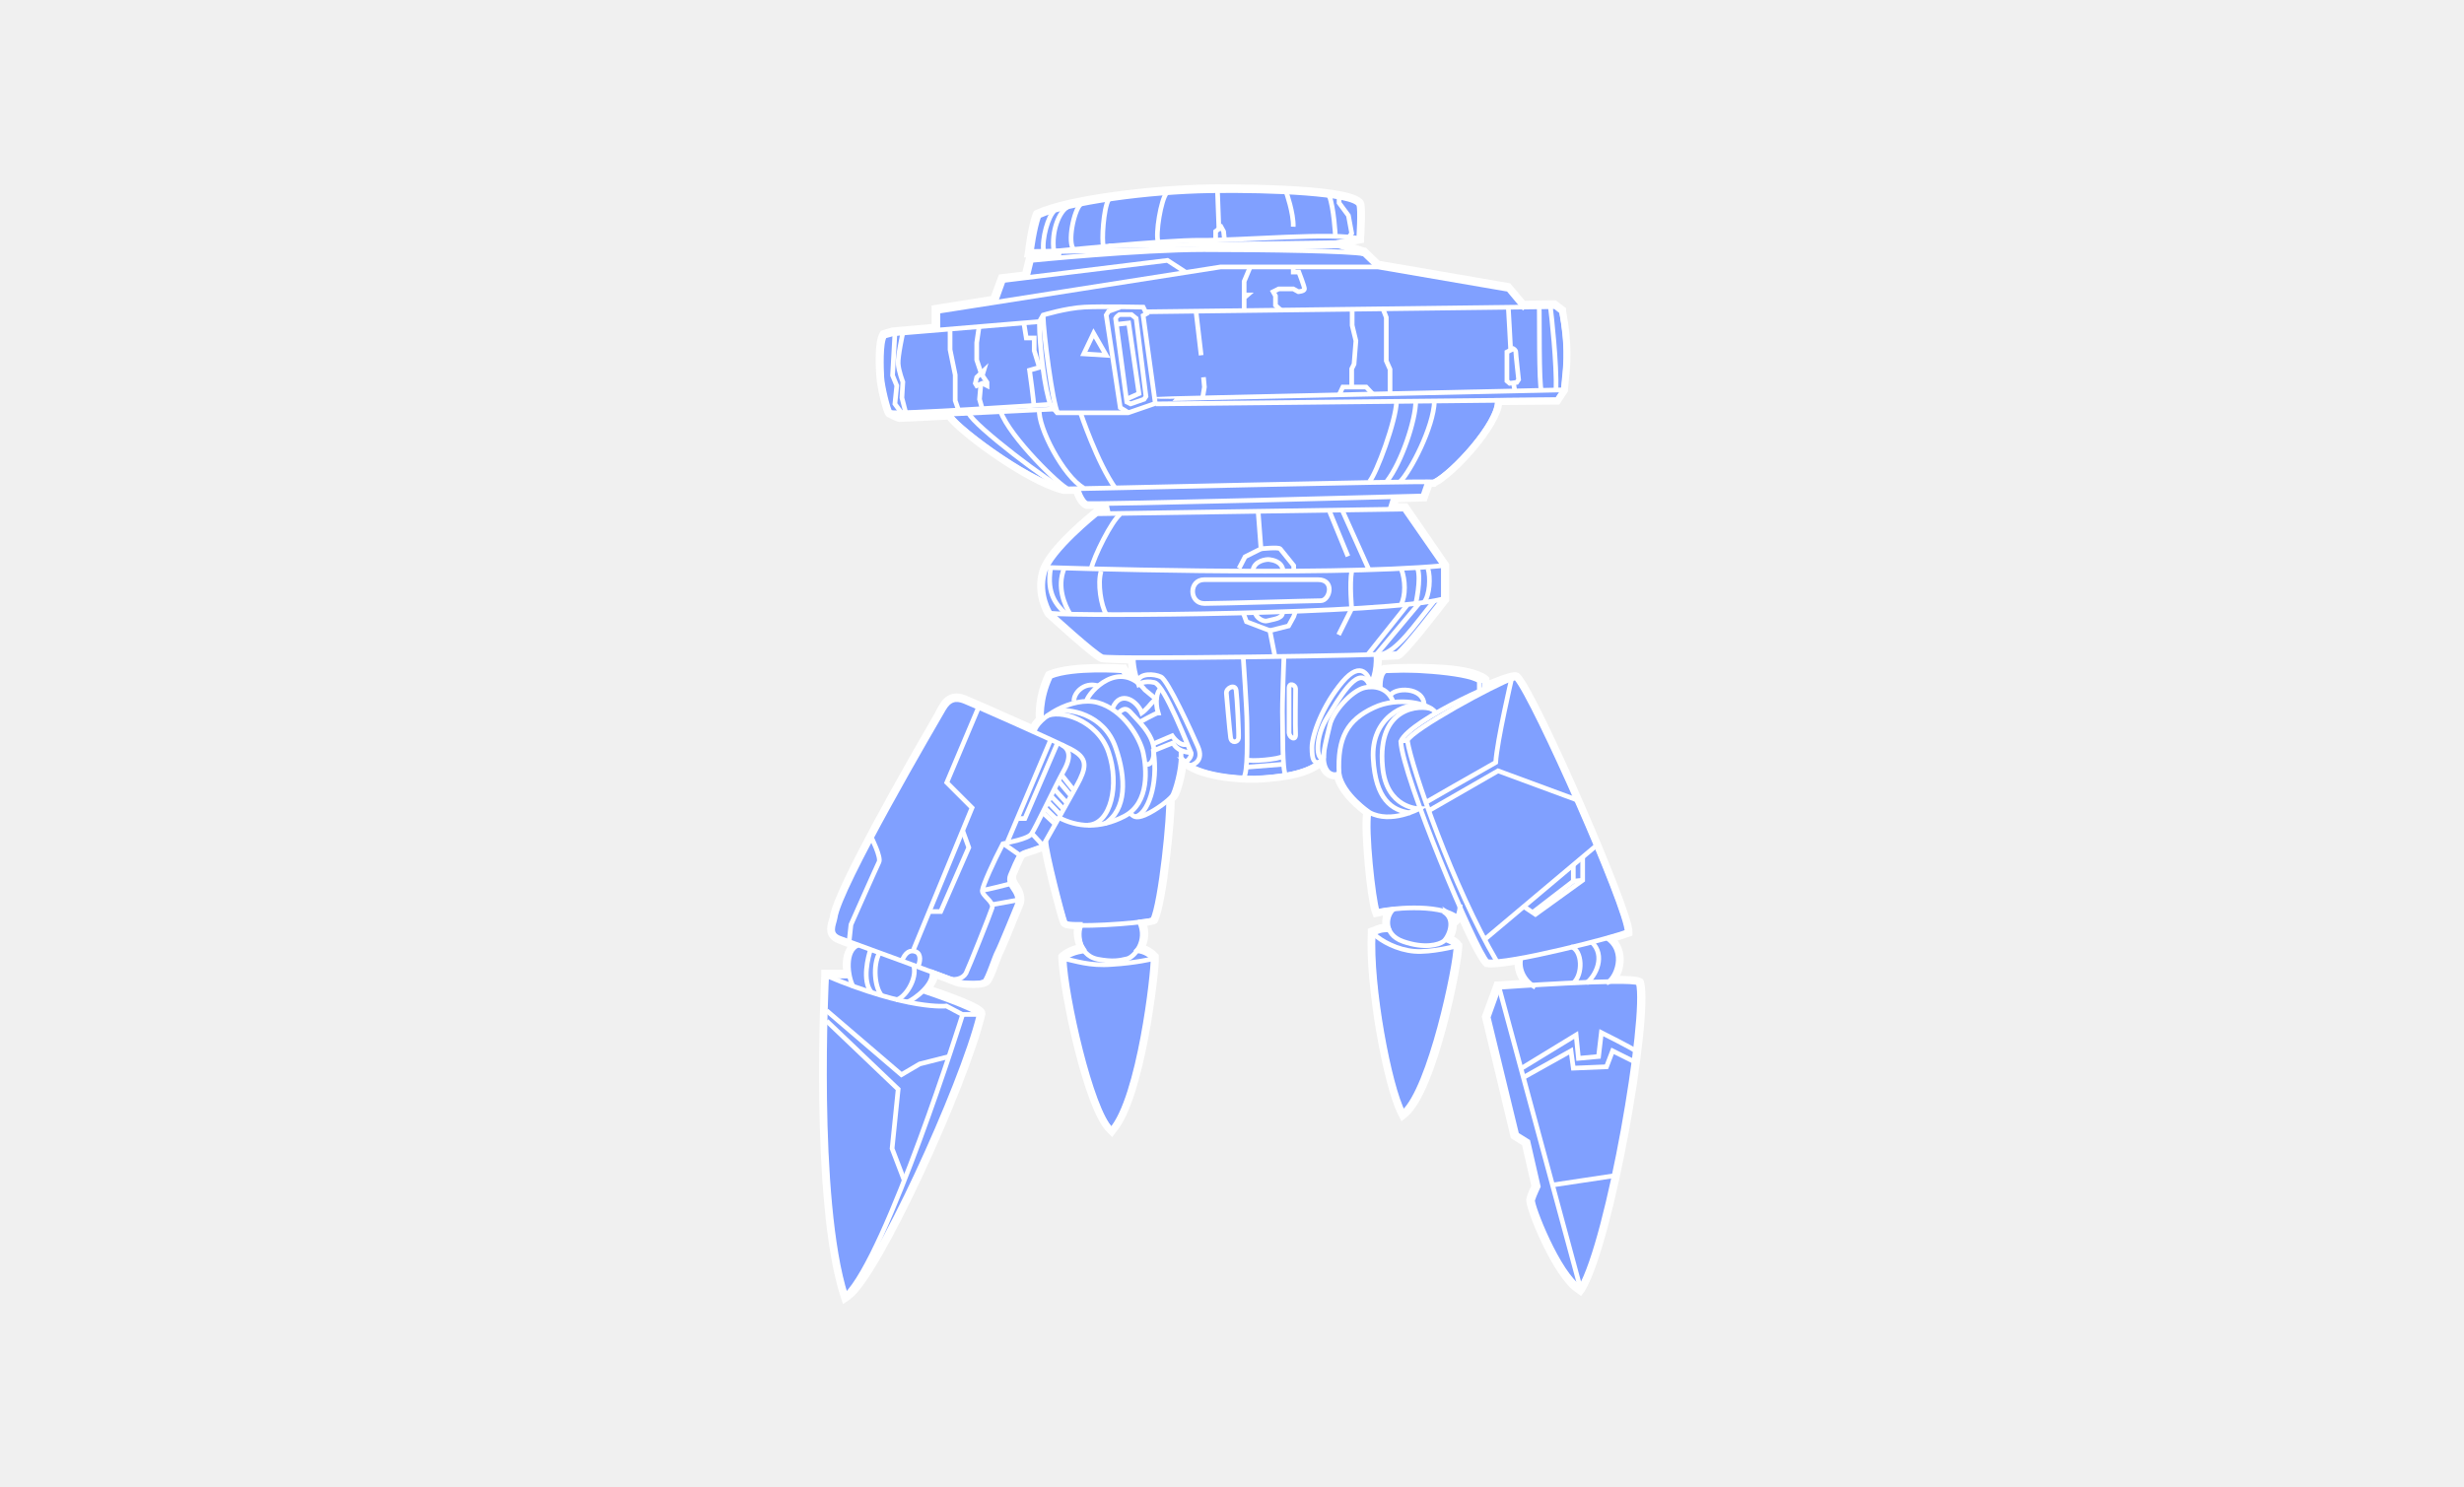
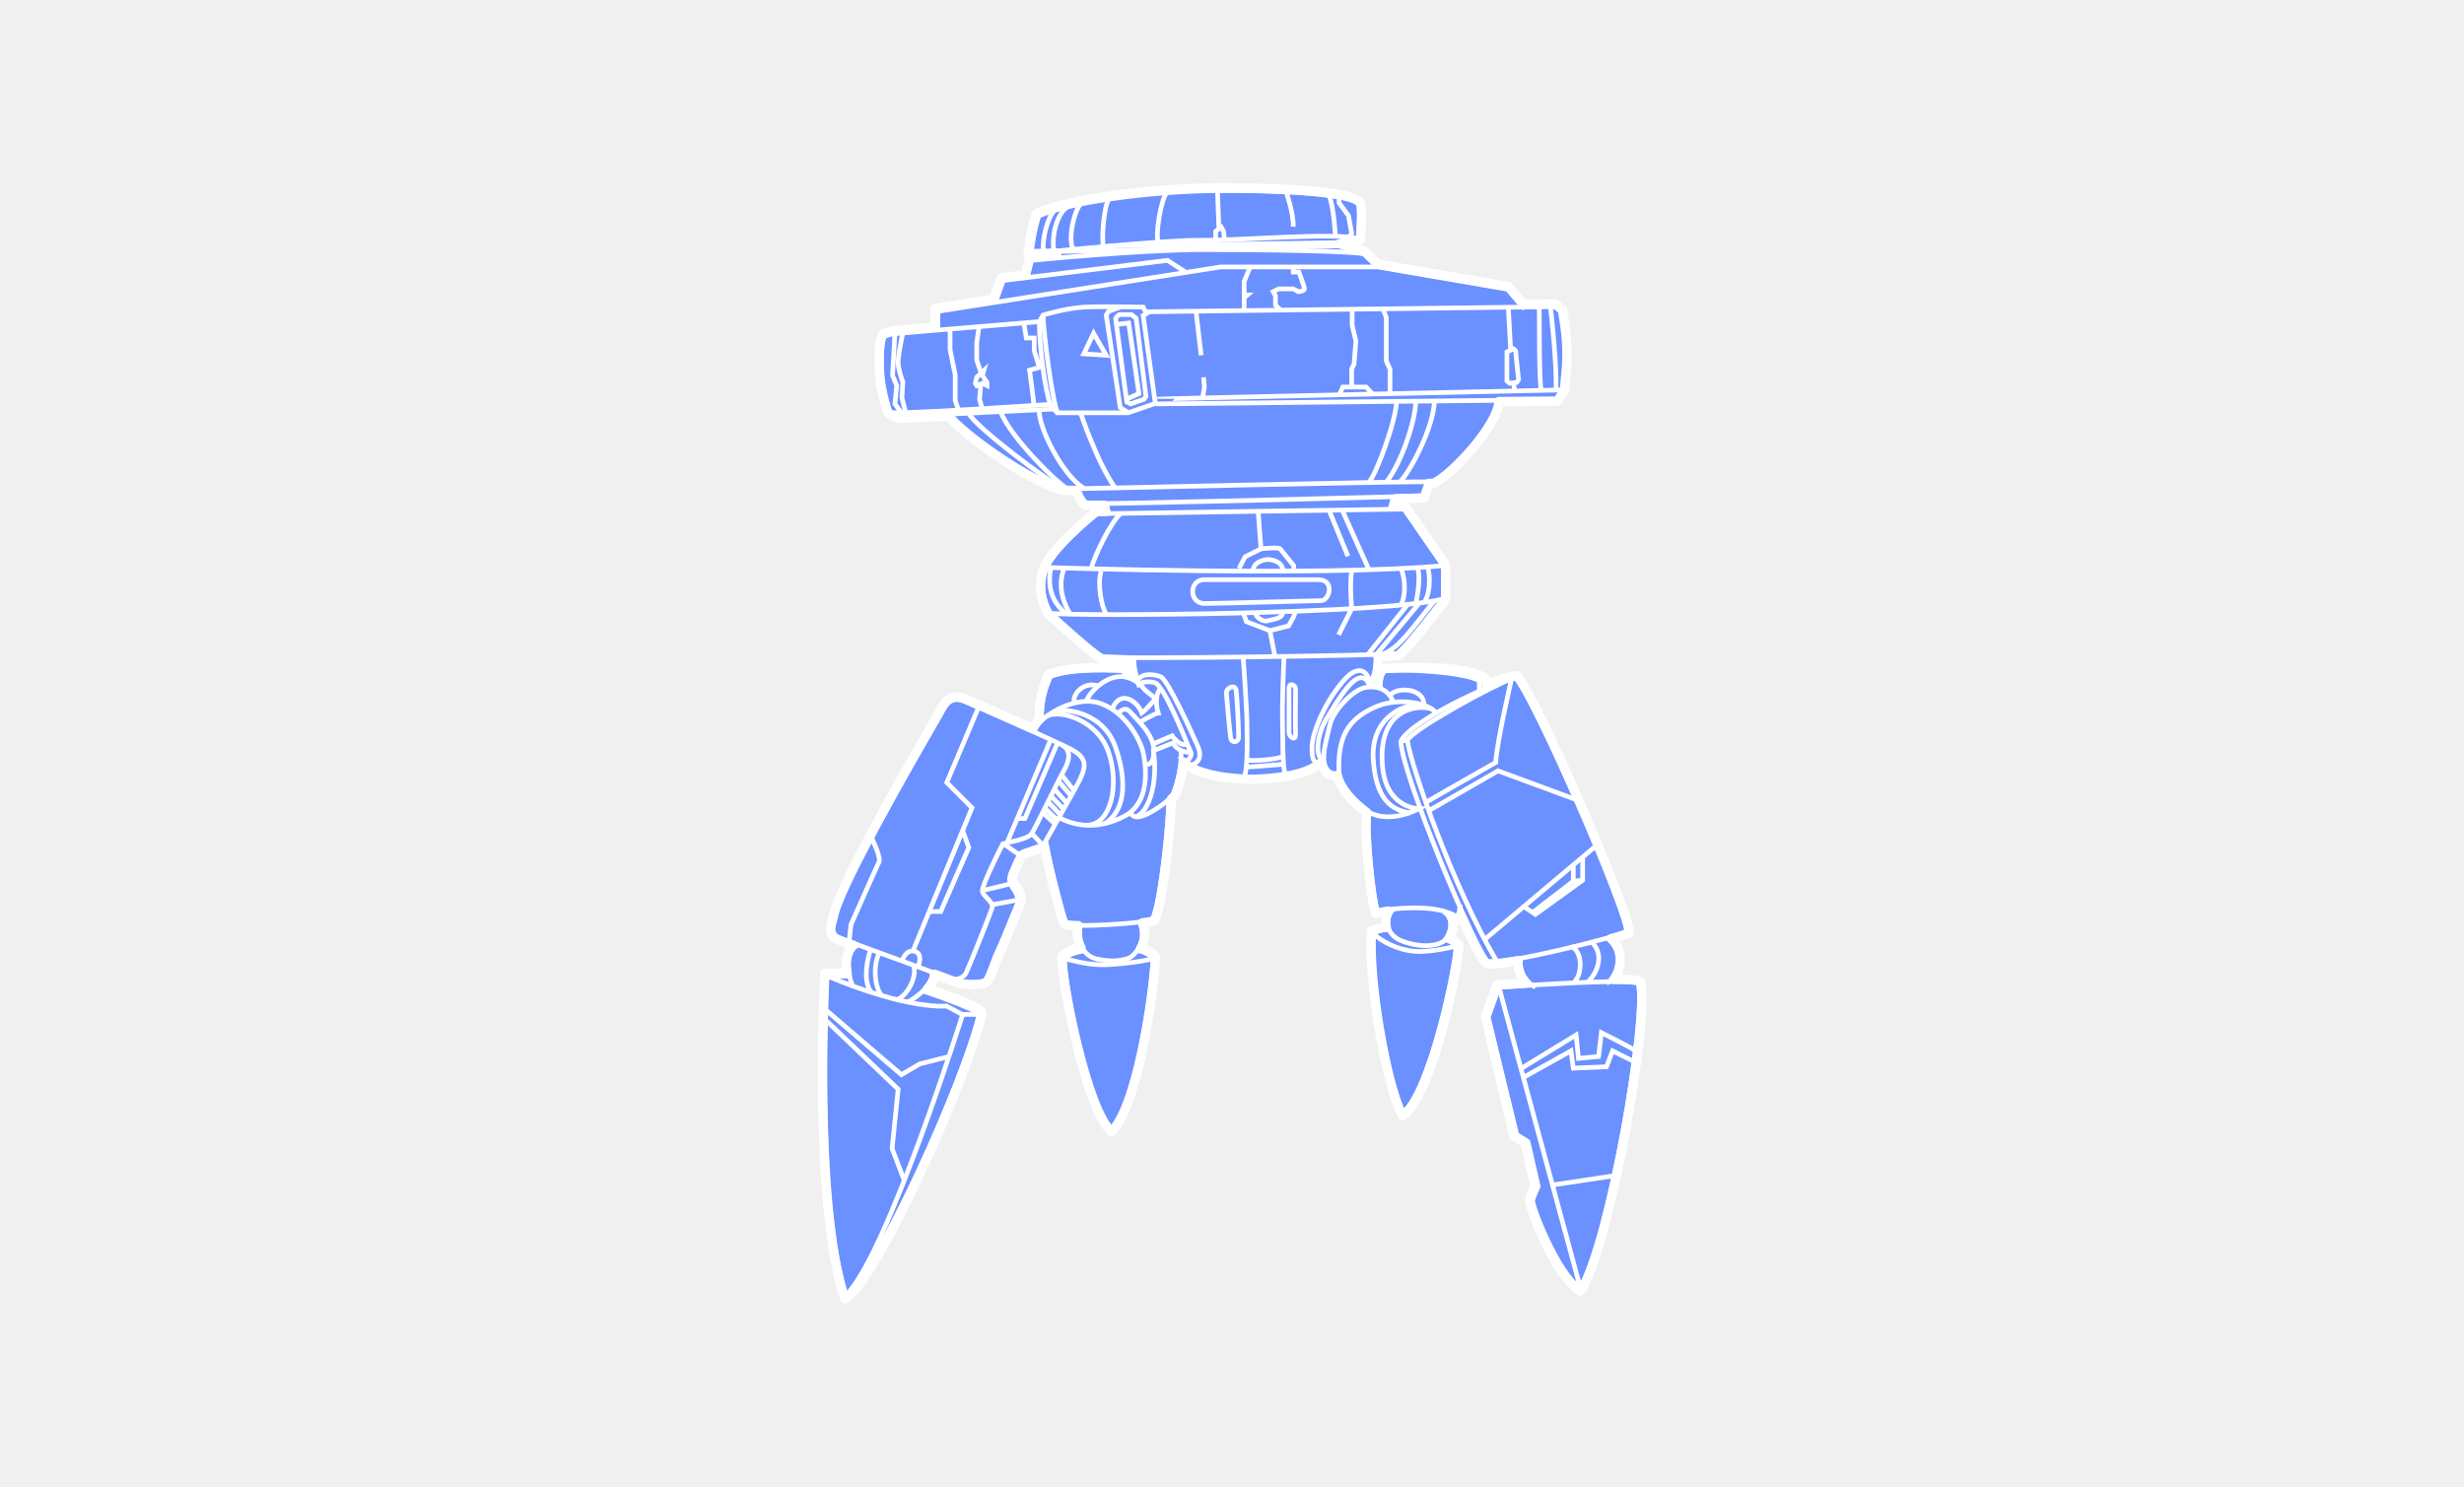
<svg id="bp-883" viewBox="0 0 527 318">
  <style type="text/css">
- 		.st0{fill:#80a0ff;stroke:#fff;stroke-width:1.5;stroke-miterlimit:10;}
+ 		.st0{fill:#6b90ff;stroke:#fff;stroke-width:2;stroke-miterlimit:10;stroke-linejoin:round;}
		.st1{fill:none;stroke:#fff;stroke-miterlimit:10;}
</style>
  <g>
    <path class="st0" d="M350.9,210.2l-0.1-0.2l-0.2-0.1c-0.5-0.3-2.6-0.4-5.4-0.4c0.7-1,1.2-2.3,1.3-3.6c0.2-2-0.5-3.8-1.9-5.1   c1.9-0.5,3.2-1,3.5-1.1l0.3-0.1v-0.3c0-4.6-19.8-50-23.8-54.5v0c-0.2-0.3-0.6-0.3-1-0.2c-0.9,0.1-3.1,0.9-5.7,2   c0-0.4,0-0.9-0.1-1.2l0-0.1l-0.1-0.1c-3.2-2.5-12.8-2.5-18-2.4c-1.6,0-2.8,0.1-3.5,0.2L296,143c-1,0.6-1.3,2.1-1.3,3.5   c-0.4-0.1-0.8-0.1-1.1-0.2c0.6-1,1.3-3.2,1.2-5.8c2.4-0.1,4-0.2,4.2-0.2c1.3-0.5,8.1-9.3,10.1-11.9l0.1-0.1v-7.4l-8.6-12.5l-2.6,0   l0.5-1.7c2.5-0.1,4.4-0.1,5.8-0.2l0.3,0l1.1-3.1c0.4,0,0.8,0,0.9,0l0.1,0l0.1-0.1c4-2,13.5-12.3,13.8-17.4l12.5-0.1l1.5-2.3l0-0.1   c0.1-0.7,0.1-1.5,0.2-2.2c0.4-3.7,0.7-7.5-0.6-14.7l0-0.2l-1.7-1.3l-0.2,0c-0.1,0-2.6,0-6.5,0.1l-3.2-3.8l-27.9-4.8l-2.9-2.8   l-0.1,0l-5-1.6l4.3-0.8l0-0.4c0.1-1.5,0.4-6.5,0-7.4c-1.8-3.7-31.9-3.3-32.2-3.3c-12.5,0.2-30.1,2.3-36.9,5.4l-0.2,0.1l-0.1,0.2   c-1,2.7-1.6,7.6-1.6,7.8l-0.1,0.6l6-0.1l0,0.4c-3.3,0.3-5.4,0.5-5.4,0.5l-0.3,0l-0.9,3.7l-5.1,0.6l-1.7,4.6l-12.5,2v4l-9.1,0.8   l-2,0.6l-0.1,0.2c-1,1.6-0.8,6.9-0.6,9.1c0.1,1.8,1.3,7.1,1.9,7.8c0,0,0.1,0.1,0.2,0.1l0,0c1.7,0.9,2,0.9,2.1,0.9   c0.1,0,4.8-0.2,10.6-0.5c1.9,3,16.8,14.1,24.5,15.9l0.1,0c0.3,0,1.2,0,2.6,0c0.3,0.9,1.1,2.9,2.2,3.2c0.1,0,0.7,0,1.8,0   c0.6,0,1.2,0,2,0l0.3,1.3l-2,0l-0.1,0.1c-0.4,0.3-10.1,8-11.4,12.8c-1.4,4.9,1.1,8.8,1.2,9l0.1,0.1c1,0.9,9.6,8.8,11.3,9.5   c0.4,0.1,2.9,0.2,6.4,0.3c0,1.3,0.3,2.7,0.6,3.7c-0.5-0.3-1-0.5-1.4-0.6c-0.2-0.6-0.7-1.2-0.7-1.2l-0.1-0.2l-0.2,0   c-0.4,0-10.7-0.7-15.7,1.3l-0.2,0.1l-0.1,0.2c-2.1,4.4-2,8.4-1.9,9.4c-0.7,0.7-1.2,1.4-1.4,2c-6.2-2.8-13.3-5.9-14.5-6.4   c-2.2-0.9-3.8-0.3-5,1.9c-0.1,0.2-0.4,0.7-0.8,1.5c-14.2,24.5-21.9,39.5-22.4,43.4c-0.1,0.2-0.1,0.5-0.2,0.7   c-0.4,1.3-0.9,3.2,1.5,4.1c0.4,0.2,1.5,0.6,3,1.1c-0.5,0.4-0.8,1-1.1,1.7c-0.5,1.3-0.5,2.9-0.2,4.3h-4.8l0,0.5   c0,0.5-2.5,48,4.1,68.5l0.2,0.6l0.6-0.4c0,0,0,0,0.1-0.1l0,0c0,0,0,0,0,0c6.2-4.3,25-45.2,28.6-60.4l0-0.1c0-0.4,0-1.4-11.6-5.3   c0.8-1,1.5-2,1.5-3.1c2.5,0.9,4.2,1.6,4.5,1.7c0.6,0.3,2.2,0.5,3.8,0.5c1.3,0,2.5-0.2,2.9-0.6c0.5-0.5,1.1-2,1.9-4.2   c0.4-1,0.7-1.9,0.9-2.2c0.4-0.8,2.2-5.1,3.3-7.9c0.5-1.2,0.9-2.1,1-2.4c0.4-1,0-2.5-0.7-3.5c-0.6-0.9-1.2-1.8-0.8-2.8   c0.9-2.2,1.6-3.7,1.9-4.1c0.2-0.2,1.4-0.6,2.1-0.8c1.5-0.5,2.3-0.8,2.7-1.1c0.7,4.2,3.4,14.7,4.1,16.4l0.1,0.1l0.1,0.1   c0.3,0.3,1.4,0.4,2.9,0.4c-0.3,1-0.3,2.4,0.2,3.8c0.1,0.3,0.2,0.6,0.4,0.9c-1.7,0.3-2.9,0.9-3.9,1.7l-0.2,0.2l0,0.2   c0.3,7.7,5.6,32.5,10.3,36.9l0.4,0.4l0.3-0.4c6-7,9.1-33.9,9-36.9l0-0.2l-0.1-0.1c-1-1.1-2.2-1.6-3-1.7c0.1-0.1,0.1-0.2,0.2-0.3   c0.6-1.2,1-3,0.2-5.1c1.1-0.1,1.9-0.3,2.3-0.4l0.2-0.1l0.1-0.2c1.8-3.8,3.6-22.2,3.5-25.7c0.3-0.3,0.5-0.5,0.7-0.7   c0.6-0.8,1.6-4.4,1.9-7.3c3,3.1,11.8,3.8,15.5,3.7c7.1-0.3,11.7-1.5,14.1-3.7c0.2,1.3,0.8,2.3,1.7,2.7c0.5,0.3,1.1,0.3,1.6,0.2   c1,3.9,5.1,7,6.3,7.9c-0.6,4.2,0.9,18.5,1.8,21.1l0.2,0.5l0.5-0.1c0.5-0.1,1.2-0.3,2.2-0.4c-0.5,0.8-0.7,1.9-0.6,2.9   c0,0.1,0,0.3,0.1,0.5c-1.2,0.1-1.7,0.3-2.4,0.6l-0.8,0.3l0,0.3c-0.6,11.1,3.3,32.5,6.4,38.6l0.3,0.6l0.5-0.4   c6.2-5.3,11.5-32.2,11.5-36v-0.1l-0.1-0.1c-0.4-0.7-1.3-1.1-1.9-1.4c0.5-0.8,0.9-2,0.8-3.1c0-0.6-0.2-1.1-0.4-1.5   c0.3,0.2,0.6,0.3,0.9,0.5l0.3,0.3l0.3-0.3c0.2-0.2,0.4-0.5,0.5-0.9c2.4,5.4,4.5,9.4,5.4,10.3l0.1,0.1l0.1,0c0.3,0.1,0.6,0.1,1,0.1   c1.3,0,3.3-0.3,5.7-0.7c-0.2,1.7,0.5,3.5,1.7,4.8c-2.6,0.2-4.8,0.3-5.9,0.4l-0.3,0l-2.5,6.8l6.1,25.5l2.4,1.5l2.1,9.2   c-0.2,0.5-0.9,1.9-1.1,2.8c-0.4,1.5,5.7,16.5,10.4,19.4l0.4,0.3l0.3-0.4C344.4,265.7,352.8,218,350.9,210.2z" />
  </g>
  <g>
    <path class="st1" d="M189.2,71.9c-0.9,1.4-0.7,6.9-0.6,8.8c0.1,1.9,1.3,6.9,1.8,7.5c0.4,0.6,34.2-1.7,34.2-1.7l1.5,1.8h15.2l5.8-2   l-2.6-18.8l0.7-0.4l-0.7-1.4c0,0-8.8-0.2-12.6,0c-3.9,0.2-8.8,1.7-8.8,1.7l-0.8,1.4L191,71.4L189.2,71.9z" />
    <path class="st1" d="M222.3,68.8c0,5.5,1.2,14.9,2.4,17.8" />
    <path class="st1" d="M223.1,67.4c0.1,4.2,2,18.6,3.1,20.9" />
    <polyline class="st1" points="239.6,65.7 237.1,66.6 236.6,67.4 239.6,87.2 241.4,88.3  " />
    <path class="st1" d="M238.6,68.1c0.1-0.3,0.8-0.8,0.8-0.8h2.6l1,0.8l2.1,16.7l-0.4,0.6l-2.9,1L241,86L238.6,68.1z" />
    <polyline class="st1" points="238.7,69.4 241.4,69.1 243.6,84.2 240.9,85.4  " />
    <path class="st1" d="M245.1,66.7c0.7,0,87.5-1.1,87.5-1.1l1.4,1.1c1.6,8.5,0.8,12.2,0.4,16.8l-1.3,2l-85.9,0.9" />
    <path class="st1" d="M247,85.4c0-0.1,87.3-2,87.3-2" />
    <path class="st1" d="M190.5,88.2c0,0,1.6,0.9,1.9,0.9c0.2,0,33.1-1.6,33.1-1.6" />
    <path class="st1" d="M331.6,65.7c0.2,1.3,1.4,12.4,1.2,17.8" />
    <path class="st1" d="M329.2,65.7c0.1,0.9-0.1,17,0.5,17.9" />
    <line class="st1" x1="324" y1="83.7" x2="323.7" y2="81.9" />
    <path class="st1" d="M323.1,74.9c0-0.4-0.5-9.1-0.5-9.1" />
    <path class="st1" d="M322.3,75.3l1.4-0.7c0,0,0.5,0.3,0.5,0.7c0,0.5,0.6,5.9,0.6,5.9l-0.4,0.6l-1.5,0.2l-0.6-0.5V75.3z" />
    <polyline class="st1" points="297.3,84.5 297.3,79 296.5,77.2 296.5,67.9 295.8,66.1  " />
    <polyline class="st1" points="289.2,66.2 289.2,69.6 290,72.9 289.6,77.9 289.1,78.9 289.1,82.8  " />
    <polyline class="st1" points="286.4,84.5 287.2,82.8 292.2,82.8 293.7,84.4  " />
    <line class="st1" x1="255.8" y1="66.6" x2="256.9" y2="76" />
    <polyline class="st1" points="257.2,85.2 257.6,82.8 257.4,80.7  " />
    <path class="st1" d="M221.1,86.8c0.1-0.5-0.9-7.6-0.9-7.6l2.1-0.6l-1.1-3.6v-2.7h-1.7l-0.5-3.1" />
    <polygon class="st1" points="233.9,71.3 231.8,75.7 236.6,76  " />
    <polyline class="st1" points="210.1,87.5 209.5,85.4 209.8,82  " />
    <polyline class="st1" points="209.8,79.7 208.9,77 208.9,73.3 209.4,69.9  " />
    <polygon class="st1" points="208.9,80.7 208.6,82 208.9,82.5 210.1,82 211.1,82.5 211.1,81.8 210.1,80.3 210.4,79.3  " />
    <polyline class="st1" points="203.2,70.4 203.2,74.8 204.3,80.2 204.3,85.7 205,87.7  " />
    <path class="st1" d="M193.1,71.2c0,0-1.1,5-1,6.6c0.1,1.6,1,3.9,1,3.9l-0.2,3.4l0.8,3.1" />
    <polyline class="st1" points="192.8,88.3 191.4,86.4 191.8,82.5 190.9,80.3 191.4,71.4  " />
    <polyline class="st1" points="200.6,70.4 200.6,66.6 261.1,57.1 294.7,57.1 322.6,61.9 326.1,66.1  " />
    <polyline class="st1" points="212.9,64.7 214.6,60 249.7,55.7 253.7,58.3  " />
    <path class="st1" d="M219.7,59.4l0.9-3.7c0,0,23.1-2.3,36.9-2.3s31.2,0.3,34.2,0.9l2.9,2.8" />
    <path class="st1" d="M291.7,54.3l-5.4-1.7v-0.8l4.3-0.8c0,0,0.4-6.2,0-7.2c-1.1-2.4-18.4-3.2-31.7-3c-13.3,0.2-30.3,2.5-36.7,5.4   c-1,2.7-1.6,7.6-1.6,7.6l6-0.1l-0.2,1.3" />
    <path class="st1" d="M223.9,53.9c0,0,25.3-2.6,33-2.5c7.6,0.1,29.1-1.8,33.8-0.3" />
    <line class="st1" x1="286.4" y1="51.9" x2="237.1" y2="52.6" />
    <line class="st1" x1="286.4" y1="52.6" x2="226.7" y2="53.8" />
    <path class="st1" d="M225.5,45.1c-1.3,1.1-2.7,5.9-2.3,8.7" />
    <path class="st1" d="M228.3,44.3c-1.7,0.9-3.5,5.1-2.9,9.4" />
    <path class="st1" d="M231.1,43.7c-1.4,1.3-2.9,8.3-1.4,9.7" />
    <path class="st1" d="M237.1,42.7c-1.1,1.9-1.5,8.9-1.1,9.9" />
    <path class="st1" d="M249.5,41.3c-1.2,1.4-2.4,8.8-1.8,10.4" />
    <line class="st1" x1="260.4" y1="40.9" x2="260.7" y2="49" />
    <polyline class="st1" points="260,51.3 260,49.5 261.2,48.6 261.7,49.5 261.9,51.3  " />
    <path class="st1" d="M275.1,41.1c0,0,1.6,4.5,1.5,7.4" />
    <path class="st1" d="M284.3,41.9c1,2.6,1.3,8.4,1.3,8.4" />
    <polyline class="st1" points="286.4,42.2 286.4,43.4 288.4,46.1 289.1,49.9 288.6,50.6  " />
    <polyline class="st1" points="267.4,57.1 266.1,60.2 266.1,63.1 266.8,63.1 266.1,63.7 266.1,66.5  " />
    <path class="st1" d="M274,66.4l-1.2-1.1v-2l-0.5-0.9l1.2-0.6h3.1l1.1,0.6c0,0,1.3-0.1,1.3-0.6s-1.2-3.6-1.2-3.6h-1.2v-1.1" />
    <path class="st1" d="M203.2,88.6c0.1,1.7,16.1,14,24.3,16c3.5,0,75.5-1.8,79.2-1.5c4-2,13.9-12.8,13.5-17.4" />
    <path class="st1" d="M230.5,104.5c0,0,0.9,2.9,2,3.2c1.1,0.3,71.8-1.6,71.8-1.6l1.1-3.2" />
    <path class="st1" d="M300.3,108.9l8.4,12.1v7c0,0-8.7,11.3-9.9,11.8c-1.2,0.4-61.3,1.3-63,0.7c-1.7-0.7-11.2-9.4-11.2-9.4   s-2.5-3.9-1.2-8.6c1.3-4.7,11.2-12.6,11.2-12.6L300.3,108.9z" />
    <line class="st1" x1="236.6" y1="107.8" x2="237.1" y2="110" />
    <line class="st1" x1="298.1" y1="106.3" x2="297.3" y2="108.9" />
    <path class="st1" d="M224,121.4c0,0,58.9,2,84.7-0.4" />
    <path class="st1" d="M224.7,131.2c6.4,0.7,71.7,0.2,84-3.1" />
    <path class="st1" d="M239.6,110c-1.9,1.5-5.6,9-6.2,11.6" />
    <polyline class="st1" points="269.1,109.5 269.7,117.4 266.3,119.1 265,121.6  " />
    <path class="st1" d="M269.7,117.4c0,0,3.7-0.4,4.1,0c0.3,0.4,2.9,3.6,2.9,3.6v1.2" />
    <line class="st1" x1="284.4" y1="109.5" x2="288.3" y2="119" />
    <line class="st1" x1="287.1" y1="109.2" x2="292.8" y2="121.9" />
    <path class="st1" d="M222.3,87.6c-0.4,3.7,5.2,14.4,9.5,16.8" />
    <path class="st1" d="M231.1,88.3c0,0,3.6,10.8,7.5,16.2" />
    <path class="st1" d="M214,88c2,5.6,12.9,16.1,14.3,16.5" />
    <path class="st1" d="M207.2,88.4c1,2.6,17.8,15.3,20.4,16.2" />
    <path class="st1" d="M298.7,85.8c-0.1,4.2-4.3,15.5-5.8,17.2" />
    <path class="st1" d="M306.8,85.8c-0.2,5.7-5.2,15.1-7.3,17.2" />
    <path class="st1" d="M302.8,85.8c0,4-3,13.1-6.2,17.2" />
    <path class="st1" d="M236.6,131.4c-1.1-1.8-1.9-6.6-1.1-9.2" />
    <path class="st1" d="M228.9,131.4c-1.2-2-2.9-5.8-1.3-9.8" />
    <path class="st1" d="M227.9,131.3c-1.9-1.9-4.1-4.2-3.2-9.7" />
    <polyline class="st1" points="272.7,140.5 271.6,134.9 266.6,133 265.9,131.1  " />
    <polyline class="st1" points="271.6,134.9 275.6,133.9 276.7,131.9 277.1,130.7  " />
    <path class="st1" d="M268.5,131.1c0.1,1,1.7,2,2.6,1.7s3.2-0.4,3.2-1.7" />
    <path class="st1" d="M286.3,135.8l2.8-5.6c0,0-0.5-5.3,0-8" />
    <path class="st1" d="M305.4,121.6c0.6,1.9,0.4,5.7-0.8,7.2" />
    <path class="st1" d="M302.8,129.1c0,0,1.2-5.1,0.4-7.5" />
    <path class="st1" d="M299.7,121.7c0.9,2.4,1,5.7-0.1,7.8" />
    <path class="st1" d="M306.8,128.5c-4.5,5.5-8,10.9-11.7,11.6" />
    <line class="st1" x1="301" y1="129.4" x2="292.4" y2="140.2" />
    <path class="st1" d="M265.9,140.6c0,0,0.8,11.5,0.8,14.1c0,2.6,0.3,10.8-0.8,11.8" />
    <path class="st1" d="M275,165.9c-0.8-1.2-0.6-9.5-0.7-12.3s0.3-12.9,0.3-12.9" />
    <line class="st1" x1="266.7" y1="164.1" x2="274.3" y2="163.5" />
    <path class="st1" d="M266.6,162.5c0.8,0.5,7.1-0.1,7.7-0.7" />
    <path class="st1" d="M254.4,163.8c1-0.2,3.1-1.1,1.8-4.1c-1.3-3-6.4-14.2-7.9-14.9c-1.5-0.7-4.4-0.8-4.9,0.8" />
    <path class="st1" d="M283.1,162.2c-1.7,0.6-1.8-4.6,0.7-8.6c2.5-4,6.4-11,8.7-7.8l0.4,0.7c0.5-0.2,1.6-2.8,1.4-6.4l9.2-11" />
    <path class="st1" d="M293.1,146.2c-0.2-1.3-1.8-5.3-6-0.3c-4.2,5-6.5,11.3-6.5,14c0,2.8,0.5,3.3,1.5,3.2" />
    <path class="st1" d="M232.4,149.9c0.5-1.9,7-9.1,12.5-2.3l2.3,1.9l-0.9,0.9c0,0-1.2,1.5-2.1,2.1c-0.9-2.5-4.5-5-6.2-1.1" />
    <path class="st1" d="M248.3,147.3c-0.9,0.5-1.3,2.9-0.6,5.2c-0.4,0-4,2-4,2" />
    <path class="st1" d="M239.1,152.6c1.2-1.1,1.8-1.3,2.9,0c1.1,1.3,4.8,4.5,4.8,8s-1.8,2.9-1.8,2.9" />
    <path class="st1" d="M246.5,159.2l4.2-1.8c0,0,1.6,2.4,3.2,1.8" />
    <path class="st1" d="M221.2,156.6c0.4-2.9,8.2-7.8,13.6-6.3s9,7.5,9.7,10.7s1.5,10.7-4,13.6c-5.4,2.8-10.2,2.3-14,0.3" />
    <path class="st1" d="M223.7,153.3c2.7-1.7,11,0.6,13.4,7.6c2.4,7,0.5,15.4-4.4,15.6" />
    <path class="st1" d="M225.6,152.1c2.9-0.6,10.5,0.5,13,7.8c2.3,6.6,2.4,13.3-2.3,16.3" />
    <path class="st1" d="M223.1,180.9c0,0,7.2-12.7,7.9-14.2c1.5-3.2,1.4-4.9-2.7-6.8c-4.9-2.4-20.3-9.2-22.1-9.9s-3.2-0.4-4.4,1.7   c-1.2,2.1-22.4,38.2-23.2,44.7c-0.3,1.5-1.4,3.4,1,4.3c2.4,0.9,23.9,8.7,24.9,9.2c1.1,0.5,5.4,0.7,6.1,0s2.1-5.2,2.7-6.3   s4-9.5,4.3-10.2s0-2-0.7-3c-0.7-1-1.3-2-0.8-3.2c0.5-1.2,1.5-3.6,2-4.2C218.7,182.4,222.7,181.5,223.1,180.9z" />
    <path class="st1" d="M227,159.3c1.8,0.9,2.2,2.7,0.4,5.8c-1.7,3.1-6,12.2-6.8,13.3s-5,1.8-6.1,2.1c-2,3.8-4.3,8.9-4.4,10   c-0.1,1.1,2.5,2.4,2.1,3.7s-5,12.8-5.6,14c-0.7,1.2-2.5,1.7-4.2,1" />
    <path class="st1" d="M212.3,193.5c0.8-0.1,5.5-1,5.5-1" />
    <path class="st1" d="M210.2,190.4c0.4,0.1,6.1-1.4,6.1-1.4" />
    <line class="st1" x1="214.5" y1="180.4" x2="218.2" y2="183" />
    <line class="st1" x1="220.7" y1="178.3" x2="223.1" y2="180.9" />
    <polyline class="st1" points="209.3,151.3 202.5,167.4 207.9,172.8 195.4,203.1  " />
    <path class="st1" d="M192.9,205.6c0.7-1.9,1.8-2.5,3-2s0.9,2.3,0.4,3.2" />
    <polyline class="st1" points="198.7,195 201.2,195 207.2,181.3 205.9,177.7  " />
    <path class="st1" d="M181.6,201.5l0.4-3.7c0,0,5.5-12.4,6-13.4s-1.6-5.2-1.6-5.2" />
    <line class="st1" x1="224.7" y1="158.3" x2="215.5" y2="180" />
    <polyline class="st1" points="217.8,175.1 219.2,175.1 226.2,158.9  " />
    <line class="st1" x1="223.1" y1="173.9" x2="225.9" y2="176.5" />
    <line class="st1" x1="223.5" y1="172.9" x2="226.1" y2="175.4" />
    <line class="st1" x1="224.1" y1="171.5" x2="226.8" y2="174.3" />
    <line class="st1" x1="224.8" y1="170.3" x2="227.5" y2="173.1" />
    <line class="st1" x1="225.5" y1="168.8" x2="228.2" y2="171.8" />
    <line class="st1" x1="226.4" y1="167.1" x2="229.1" y2="170.3" />
    <line class="st1" x1="227" y1="165.7" x2="229.7" y2="169.1" />
    <path class="st1" d="M183.5,202.2c-2.8,1.1-2.3,6.5-1,8.9" />
    <path class="st1" d="M194,214.4c1.7-0.7,5.9-3.9,5.3-6.5" />
    <path class="st1" d="M188.6,213c-1.5-1.7-2-6.4-0.5-9.2" />
    <path class="st1" d="M186.2,203.1c-0.5,1.5-1.9,6.7,0.2,9.2" />
    <path class="st1" d="M191.6,213.9c1.9-0.3,4.7-4.5,3.8-7.4" />
    <path class="st1" d="M181.6,208.8h-4.8c0,0-2.5,47.7,4.1,68.4c6.1-4.1,24.9-45.1,28.5-60.1c0-1.1-12-5.1-12-5.1" />
    <path class="st1" d="M209.3,217h-3.5l-3.4-1.8c0,0-7.8,1-25.7-6.5" />
    <path class="st1" d="M205.9,217c0,0-16.2,51.6-25,60.1" />
    <path class="st1" d="M229.7,150c-0.1-1.7,2.1-4.2,5.1-3.3" />
    <path class="st1" d="M240.8,144.7c-0.1-0.5-0.7-1.2-0.7-1.2s-10.5-0.8-15.4,1.2c-2.4,5-1.9,9.4-1.9,9.4" />
    <path class="st1" d="M241.6,173.9c0.8,0.6,1.1,1.4,3.4,0.4c2.3-1,5.1-3.2,5.7-4c0.6-0.8,2-5.7,1.9-8.5c0-0.3,0-1.4,0-1.4" />
    <path class="st1" d="M242.9,174.7c2.5-0.6,4.9-6.7,3.8-14.1l4.2-1.7c0,0,0.6,1.9,3.8,2.1" />
    <path class="st1" d="M223.7,180c0.1,2.4,3.5,15.8,4.2,17.6c1.1,0.9,15.5,0,18.6-0.8c1.8-3.7,3.7-23,3.4-25.7" />
    <path class="st1" d="M231.9,203.4c-1.9,0.3-3.3,0.8-4.3,1.7c0.3,7.9,5.7,32.3,10.1,36.6c6-6.9,9-33.7,8.9-36.6   c-1.5-1.7-3.4-1.7-3.4-1.7" />
    <path class="st1" d="M231.3,197.9c-0.8,0.8-1.1,6.4,3.5,7.3c3.2,0.6,4.6,0.3,6.3-0.1c1.5-0.4,4.5-3.8,2.6-7.9" />
    <path class="st1" d="M227.6,205.1c2.4,0.4,5.3,1.6,10.3,1.2c5-0.3,8.7-1.2,8.7-1.2" />
    <path class="st1" d="M292.8,173.9c-0.7,3.5,0.9,18.6,1.8,21.1c2.1-0.6,13-1.9,17,1.2c0.6-0.6,0.7-2.7,0.7-2.7" />
    <path class="st1" d="M298.2,194.4c-1.6,1-2.7,5.4,1.9,7c4.6,1.6,7.6,0.7,8.6,0c1-0.7,3-4.7,0-6.4" />
    <path class="st1" d="M297.1,198.9c-1.9,0-2.3,0.3-3.4,0.8c-0.6,11.2,3.4,32.6,6.4,38.3c5.8-5.1,11.3-31.6,11.3-35.6   c-0.6-0.9-2.3-1.4-2.3-1.4" />
    <path class="st1" d="M293.7,199.7c1.8,1.7,5.2,3.5,8.8,3.8c3.6,0.3,8.9-1.1,8.9-1.1" />
    <path class="st1" d="M298,150.2c-1.2-3.3-4.3-3.5-6.1-3.1c-2.8,0.6-6.9,5.2-7.5,8.1c-0.7,2.9-1.4,5.7-1.3,7" />
    <path class="st1" d="M295.2,147.3c0-1.4,0.1-3.2,1.1-3.8c2.7-0.5,17.5,0.2,20.1,2.2c0,0.6,0,2.1,0,2.1" />
    <path class="st1" d="M307.1,152.5c-1.2-2-8.1-3.6-13.3-1.1c-5.6,2.6-7.8,6.4-7.4,14.1" />
    <path class="st1" d="M306.3,151.7c-2.5-1-11.8-0.6-10.6,12.3c0.8,9,7.8,9,7.8,9s-6,3.3-10.6,0.8c0,0-5.7-3.8-6.5-8.3   c-1.3,0.9-3.3-0.3-3.3-3.4c-2.7,3.6-10.7,4.2-14.6,4.4c-3.9,0.2-12.5-0.7-15.2-3.6c0.7,0.2,1.8-1.3,1.4-2   c-0.4-0.7-5.6-14.4-7.8-14.9s-3.4,0.4-3.4,0.4s-1.2-3.3-1.1-5.7" />
    <path class="st1" d="M304.6,150.9c-4.4-0.8-11.4,2.8-10.9,11.4c0.5,8.6,3.9,11.1,8,11.6" />
    <path class="st1" d="M324.3,145.1c-0.8-0.9-22.6,8.7-24.7,13.5c0.4,7.6,16,44.7,18.5,47.1c4,0.8,28.4-5.5,29.9-6.4   C348,194.4,328.1,149.4,324.3,145.1z" />
    <path class="st1" d="M323.8,145c-4.1,1.4-21.7,11-22.8,13.4c0.9,5.9,9.9,31.6,19.1,47.2" />
    <line class="st1" x1="299.6" y1="158.5" x2="301" y2="158.4" />
    <path class="st1" d="M323.3,145.2c0,0-3.1,13.2-3.4,17.9c-4.3,2.4-14.7,8.4-14.7,8.4" />
    <polyline class="st1" points="305.8,173.3 320.4,164.9 337.2,171.1  " />
    <line class="st1" x1="292.8" y1="146.5" x2="292.8" y2="146.9" />
    <path class="st1" d="M296.3,143.5c1.6-0.1,17.1-1,21.1,2.1c0.2,0.6,0,1.8,0,1.8" />
    <line class="st1" x1="316.3" y1="145.7" x2="317.3" y2="145.5" />
    <line class="st1" x1="317.5" y1="201" x2="341.4" y2="180.9" />
    <polyline class="st1" points="326,194 328.4,195.6 338.5,188.3 338.5,183.4  " />
    <polyline class="st1" points="336.5,185.1 336.5,188.5 327.8,195.2  " />
    <line class="st1" x1="336.5" y1="188.5" x2="338.5" y2="188.3" />
    <path class="st1" d="M325.3,204.9c-0.6,2.6,0.9,5.1,3.1,6.3" />
    <path class="st1" d="M343.6,210.3c2-0.8,4.5-6.8,0-9.7" />
    <path class="st1" d="M336,202.5c2.5,0.8,2.6,6,0.5,7.8" />
    <path class="st1" d="M339.3,210.3c2-1.5,4.2-5.9,1.1-8.8" />
    <path class="st1" d="M318.3,217.6l2.3-6.4c0,0,27.9-2,29.8-0.9c1.8,7.3-6.3,54.8-12.4,65.2c-4.7-2.9-10.5-17.8-10.2-18.8   c0.3-1,1.2-2.9,1.2-2.9l-2.2-9.6l-2.4-1.5L318.3,217.6z" />
    <line class="st1" x1="320.6" y1="211.2" x2="338" y2="275.5" />
    <line class="st1" x1="332" y1="253.5" x2="345.3" y2="251.5" />
    <polyline class="st1" points="325.8,230.5 336,224.8 336.5,228.5 343.6,228.2 344.9,224.8 349.5,227.1  " />
    <path class="st1" d="M349.8,224.8c-0.7-0.6-7.3-3.9-7.3-3.9l-0.6,5.1l-4.3,0.4l-0.5-5l-11.8,7.2" />
    <path class="st1" d="M262.3,148.3c-0.1-1.2,2-2.1,2.1-0.5c0.2,1.6,0.6,9.2,0.5,10.1c-0.1,0.9-1.5,1.2-1.7-0.1   S262.3,148.3,262.3,148.3z" />
    <path class="st1" d="M275.7,156.8c0.1,1,1.5,1.8,1.4,0.2c-0.1-1.5,0-9,0-9.7s-1.4-1.5-1.4,0C275.7,148.8,275.7,156.8,275.7,156.8z" />
    <path class="st1" d="M297.3,148.9c0.7-1.9,7.3-2.1,7.3,2" />
    <polyline class="st1" points="193.4,252.5 190.8,245.7 192.1,233 176.8,218.4  " />
    <polyline class="st1" points="176.8,216.2 192.8,229.9 196.7,227.6 203,226  " />
    <path class="st1" d="M268,121.9c0.3-1.9,2.8-2.3,3.5-2.2s2.6,0.4,2.9,2.2" />
    <path class="st1" d="M281.9,124c-1.9,0-20.9,0-24.3,0s-3.3,5.1,0,5.1s23-0.6,24.9-0.6S285.6,124,281.9,124z" />
  </g>
</svg>
